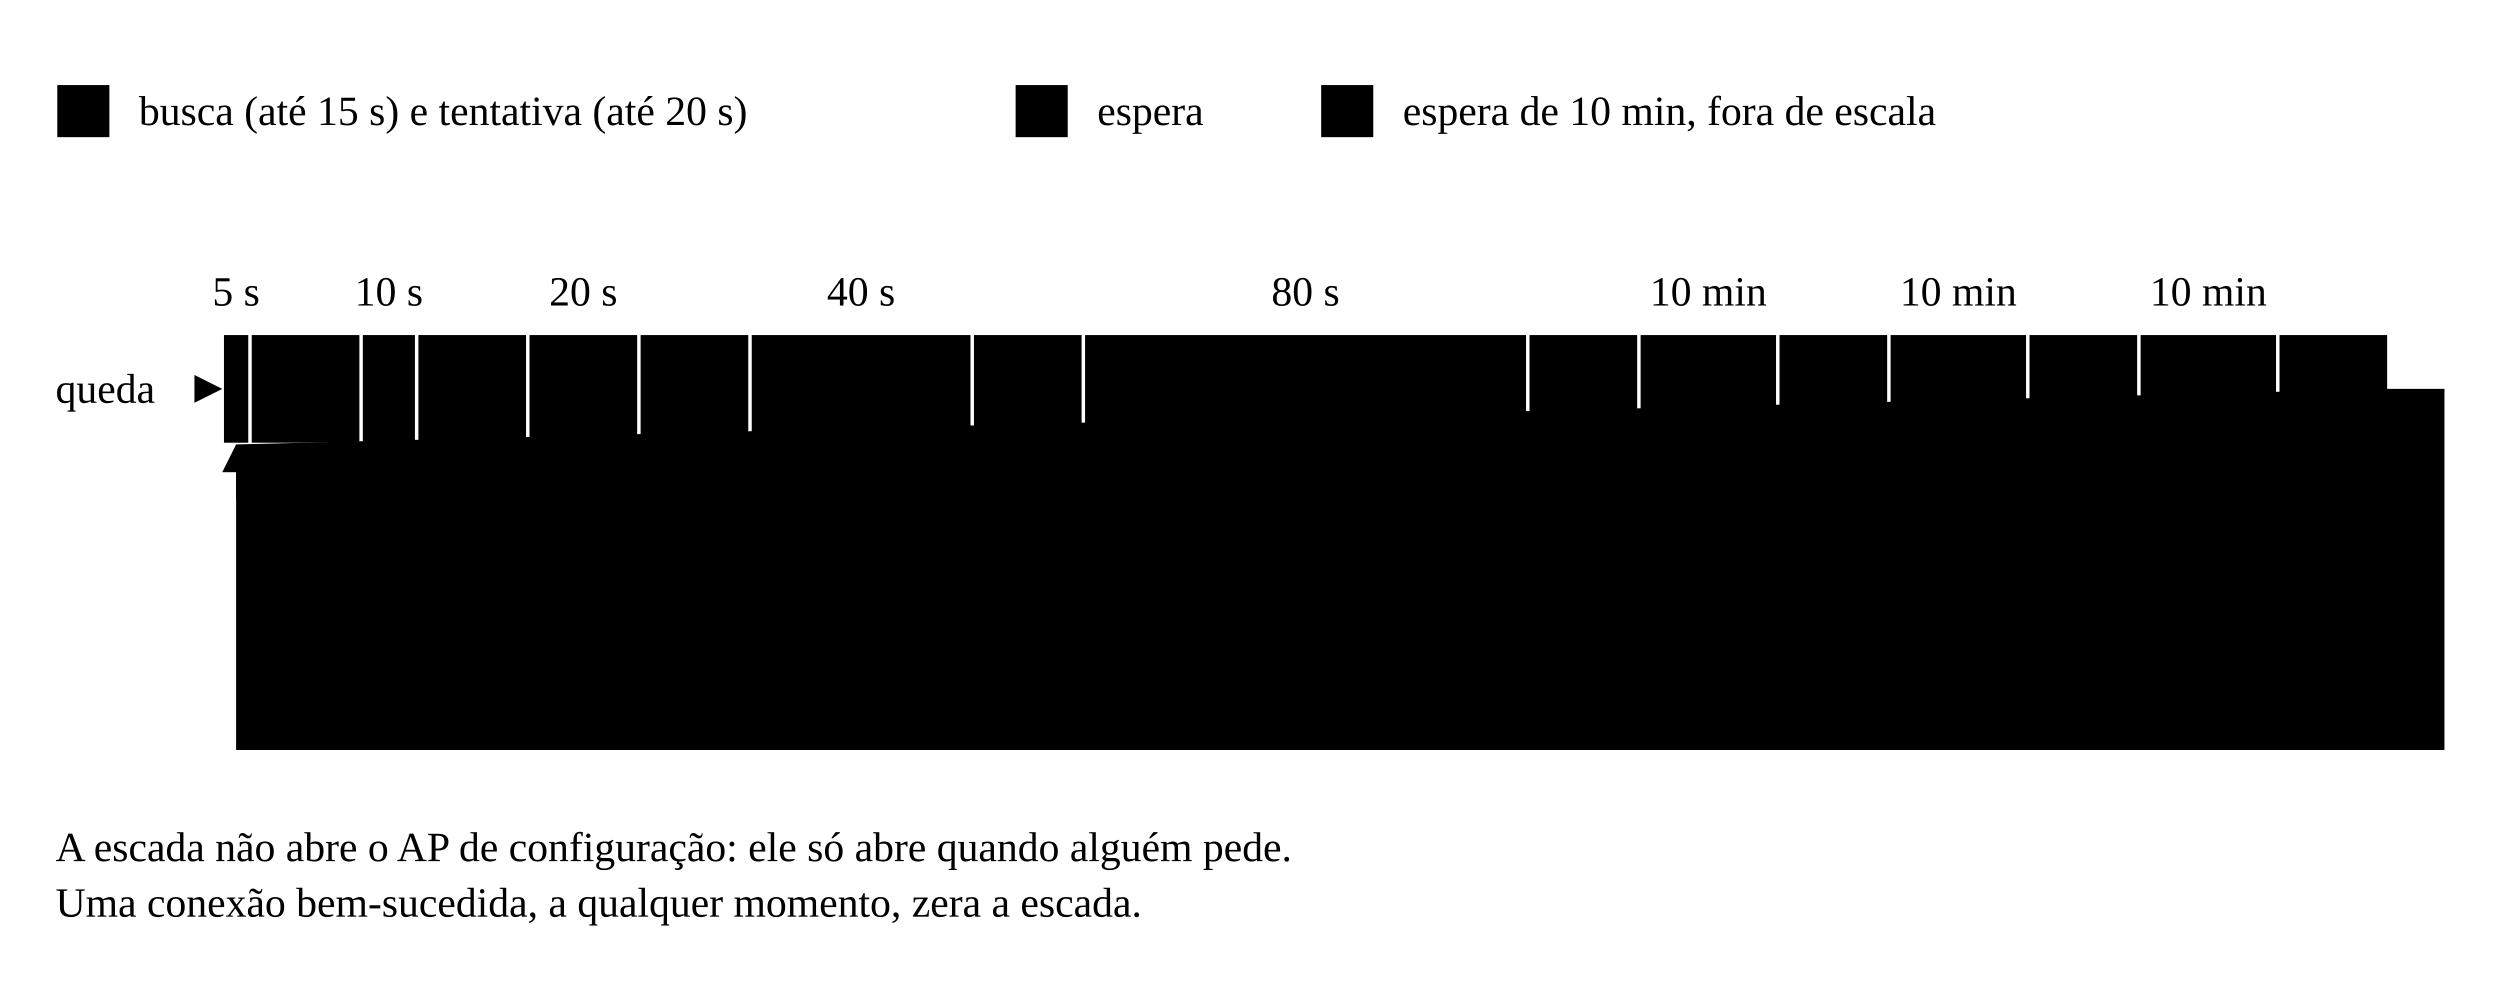
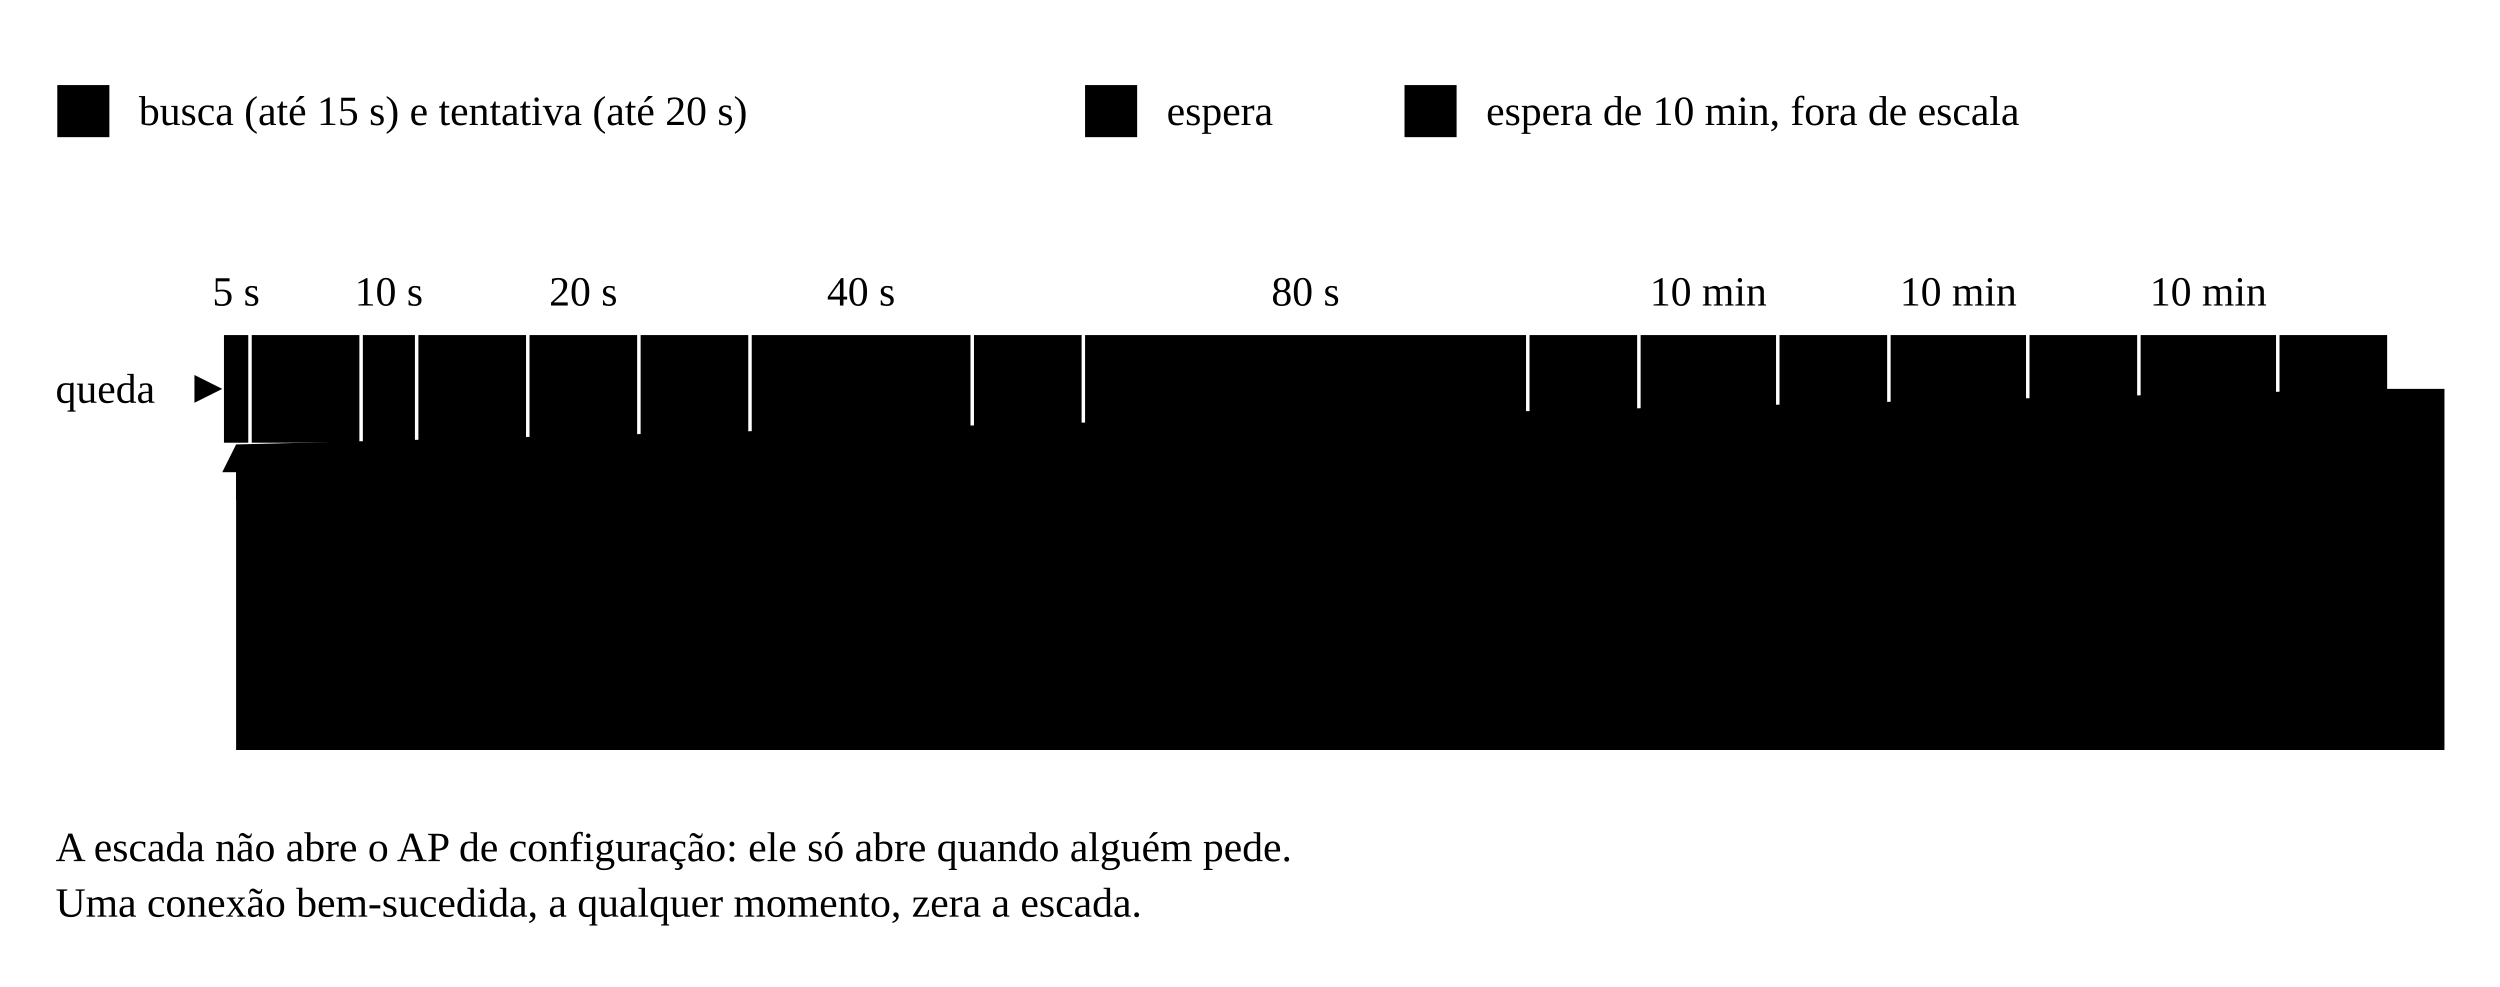
<svg xmlns="http://www.w3.org/2000/svg" viewBox="0 0 720 284" role="img" class="dg">
  <defs>
    <marker id="09-escada-ponta" viewBox="0 0 8 8" refX="8" refY="4" markerWidth="8" markerHeight="8" markerUnits="userSpaceOnUse" orient="auto">
      <path class="dg-ponta" d="M0 0L8 4L0 8z" />
    </marker>
  </defs>
  <rect class="dg-caixa-acento" x="16.5" y="24.5" width="15" height="15" rx="0" />
  <text class="dg-n" x="40" y="36">busca (até 15 s) e tentativa (até 20 s)</text>
-   <rect class="dg-caixa-2" x="292.5" y="24.5" width="15" height="15" rx="0" />
-   <text class="dg-n" x="316" y="36">espera</text>
-   <rect class="dg-caixa-apagada" x="380.5" y="24.5" width="15" height="15" rx="0" />
-   <text class="dg-n" x="404" y="36">espera de 10 min, fora de escala</text>
+   <rect class="dg-caixa-2" x="312.5" y="24.5" width="15" height="15" rx="0" />
+   <text class="dg-n" x="336" y="36">espera</text>
+   <rect class="dg-caixa-apagada" x="404.5" y="24.5" width="15" height="15" rx="0" />
+   <text class="dg-n" x="428" y="36">espera de 10 min, fora de escala</text>
  <text class="dg-n" x="16" y="116">queda</text>
  <polyline class="dg-fio" points="52,112 64,112" marker-end="url(#09-escada-ponta)" />
  <rect class="dg-caixa-2" x="64.5" y="96.5" width="7" height="31" rx="0" />
  <text class="dg-n" x="68" y="88" text-anchor="middle">5 s</text>
  <rect class="dg-caixa-acento" x="72.5" y="96.5" width="31" height="31" rx="0" />
  <rect class="dg-caixa-2" x="104.5" y="96.5" width="15" height="31" rx="0" />
  <text class="dg-n" x="112" y="88" text-anchor="middle">10 s</text>
  <rect class="dg-caixa-acento" x="120.5" y="96.5" width="31" height="31" rx="0" />
  <rect class="dg-caixa-2" x="152.5" y="96.5" width="31" height="31" rx="0" />
  <text class="dg-n" x="168" y="88" text-anchor="middle">20 s</text>
  <rect class="dg-caixa-acento" x="184.5" y="96.5" width="31" height="31" rx="0" />
  <rect class="dg-caixa-2" x="216.5" y="96.5" width="63" height="31" rx="0" />
  <text class="dg-n" x="248" y="88" text-anchor="middle">40 s</text>
  <rect class="dg-caixa-acento" x="280.5" y="96.5" width="31" height="31" rx="0" />
  <rect class="dg-caixa-2" x="312.5" y="96.5" width="127" height="31" rx="0" />
  <text class="dg-n" x="376" y="88" text-anchor="middle">80 s</text>
  <rect class="dg-caixa-acento" x="440.5" y="96.5" width="31" height="31" rx="0" />
  <rect class="dg-caixa-apagada" x="472.5" y="96.5" width="39" height="31" rx="0" />
  <text class="dg-n" x="492" y="88" text-anchor="middle">10 min</text>
  <rect class="dg-caixa-acento" x="512.5" y="96.5" width="31" height="31" rx="0" />
  <rect class="dg-caixa-apagada" x="544.5" y="96.5" width="39" height="31" rx="0" />
  <text class="dg-n" x="564" y="88" text-anchor="middle">10 min</text>
  <rect class="dg-caixa-acento" x="584.5" y="96.5" width="31" height="31" rx="0" />
  <rect class="dg-caixa-apagada" x="616.5" y="96.5" width="39" height="31" rx="0" />
  <text class="dg-n" x="636" y="88" text-anchor="middle">10 min</text>
  <rect class="dg-caixa-acento" x="656.5" y="96.5" width="31" height="31" rx="0" />
  <polyline class="dg-fio-fino" points="68,136 68,144 468,144 468,136" />
  <text class="dg-n" x="268" y="164" text-anchor="middle">a espera dobra a cada falha</text>
-   <text class="dg-n dg-c2" x="268" y="180" text-anchor="middle">teto de 120 s, que a escada não atinge</text>
+   <text class="dg-n dg-c2" x="268" y="180" text-anchor="middle">teto de 120 s, nunca atingido</text>
  <polyline class="dg-fio-fino" points="476,136 476,144 684,144 684,136" />
  <text class="dg-n" x="580" y="164" text-anchor="middle">dormência: 3 esperas de 10 min</text>
-   <text class="dg-n dg-c2" x="580" y="180" text-anchor="middle">só depois da última tentativa rápida</text>
+   <text class="dg-n dg-c2" x="580" y="180" text-anchor="middle">só depois dos ciclos rápidos</text>
  <polyline class="dg-fio" points="688,112 704,112 704,216 68,216 68,128" marker-end="url(#09-escada-ponta)" />
  <text class="dg-n" x="84" y="208">recomeça na espera de 5 s, e se repete até a rede voltar</text>
  <text class="dg-n dg-c2" x="16" y="248">A escada não abre o AP de configuração: ele só abre quando alguém pede.</text>
  <text class="dg-n dg-c2" x="16" y="264">Uma conexão bem-sucedida, a qualquer momento, zera a escada.</text>
</svg>
